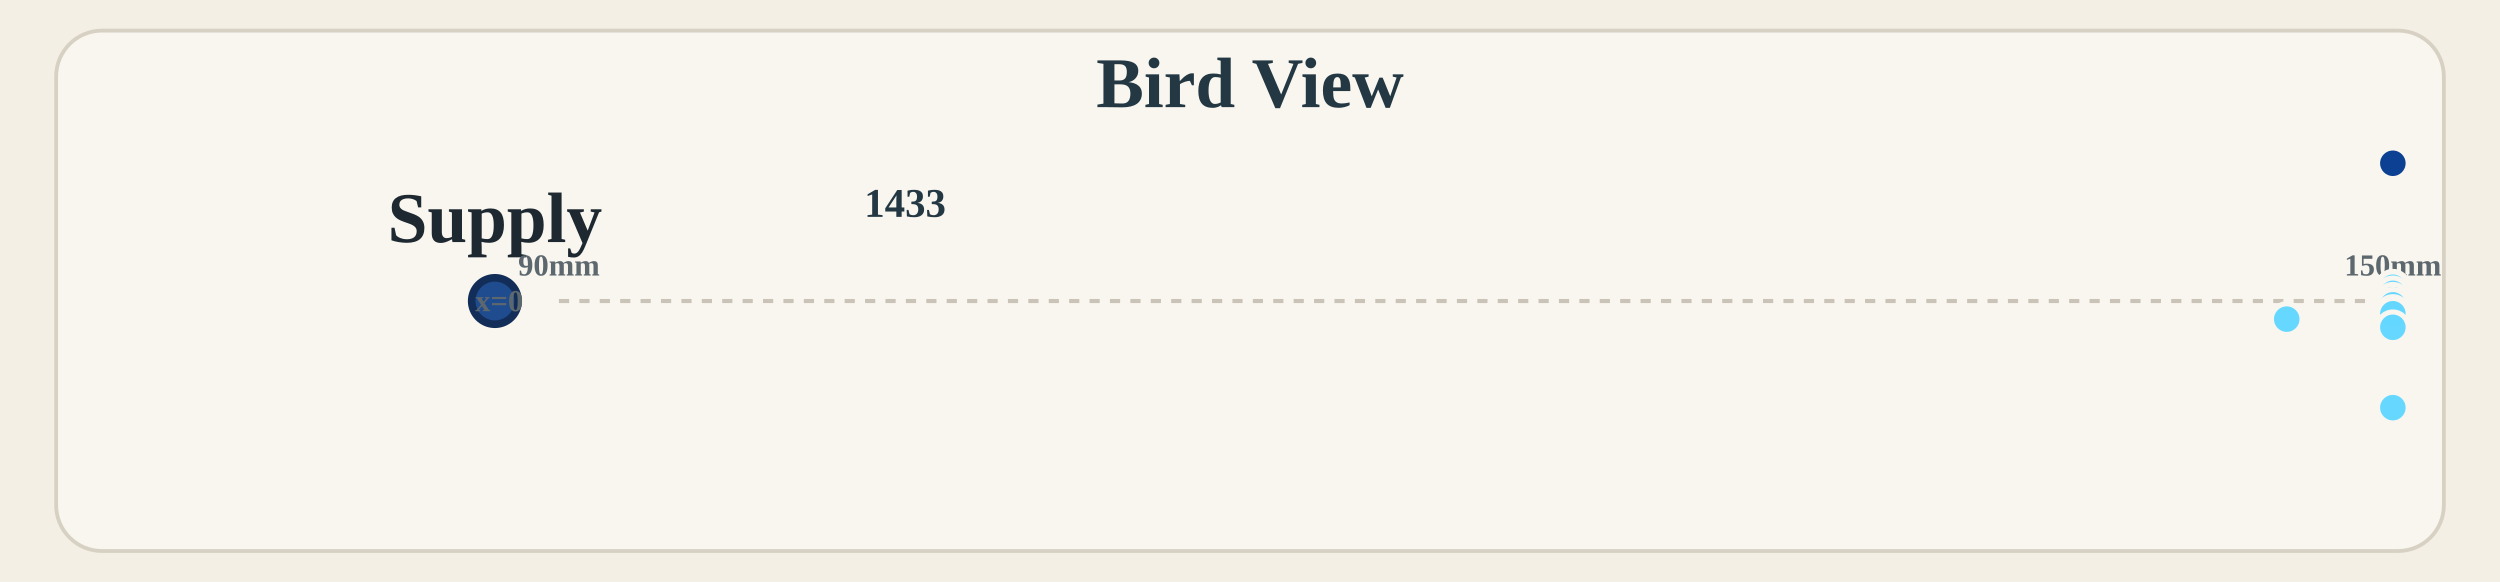
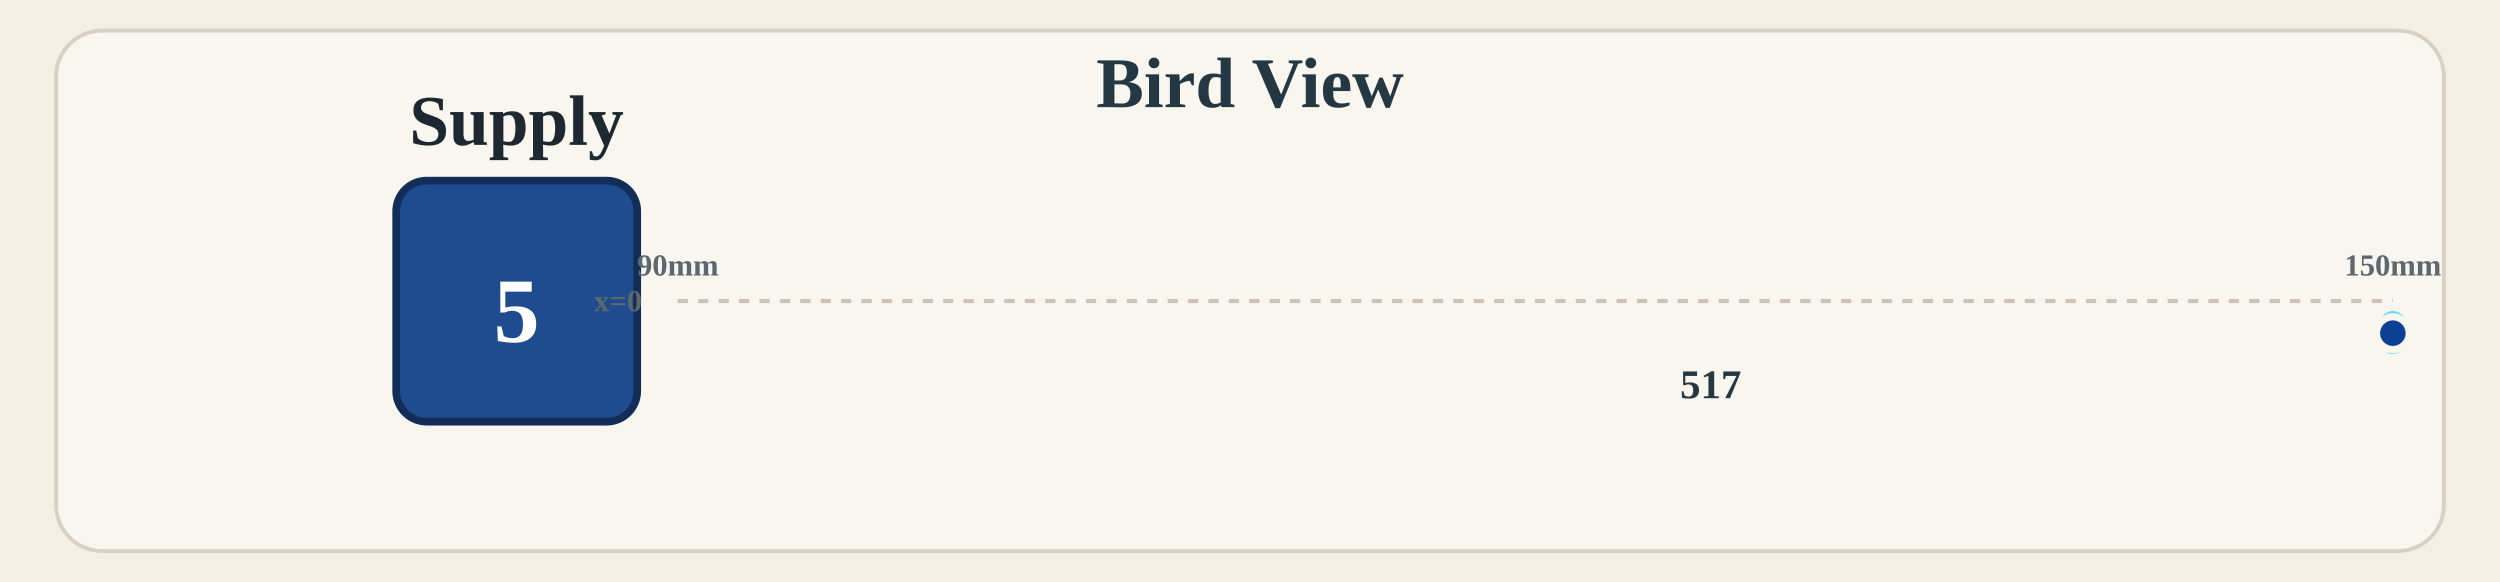
<svg xmlns="http://www.w3.org/2000/svg" width="980" height="228" viewBox="0 0 980 228">
  <rect width="100%" height="100%" fill="#f4efe4" />
  <rect x="22" y="12" width="936" height="204" rx="18" fill="#f9f6ef" stroke="#d7d1c4" stroke-width="1.5" />
  <text x="490.0" y="42.0" text-anchor="middle" font-size="28" font-weight="900" fill="#233843">Bird View</text>
-   <rect x="184.9" y="108.9" width="18.2" height="18.2" fill="#1f4b8f" stroke="#122d57" stroke-width="3" rx="12.0" />
-   <text x="194.0" y="94.9" text-anchor="middle" font-size="28" font-weight="600" fill="#1d2830">Supply</text>
-   <line x1="219.1" y1="118.0" x2="938.0" y2="118.0" stroke="#b7aea0" stroke-width="1.6" stroke-dasharray="4 4" opacity="0.7" />
-   <text x="219.1" y="108.0" text-anchor="middle" font-size="12" font-weight="600" fill="#5d676e">90mm</text>
+   <rect x="155.3" y="70.8" width="94.5" height="94.5" fill="#1f4b8f" stroke="#122d57" stroke-width="3" rx="12.0" />
+   <text x="202.5" y="56.8" text-anchor="middle" font-size="28" font-weight="600" fill="#1d2830">Supply</text>
+   <text x="202.5" y="134.0" text-anchor="middle" font-size="36.0" font-weight="700" fill="#ffffff">5</text>
+   <line x1="265.7" y1="118.0" x2="938.0" y2="118.0" stroke="#b7aea0" stroke-width="1.6" stroke-dasharray="4 4" opacity="0.7" />
+   <text x="265.7" y="108.0" text-anchor="middle" font-size="12" font-weight="600" fill="#5d676e">90mm</text>
  <text x="938.0" y="108.0" text-anchor="middle" font-size="12" font-weight="600" fill="#5d676e">150mm</text>
-   <text x="205.1" y="122.0" text-anchor="end" font-size="12" font-weight="700" fill="#5d676e">x=0</text>
-   <circle class="step-history-dot" data-trend="unknown" cx="938.0" cy="112.4" r="6.0" fill="#63d7ff" fill-opacity="0.98" stroke="#f9f6ef" stroke-width="2" />
-   <circle class="step-history-dot" data-trend="closer" cx="938.0" cy="112.8" r="6.0" fill="#63d7ff" fill-opacity="0.98" stroke="#f9f6ef" stroke-width="2" />
-   <circle class="step-history-dot" data-trend="further" cx="938.0" cy="112.7" r="6.0" fill="#63d7ff" fill-opacity="0.98" stroke="#f9f6ef" stroke-width="2" />
-   <circle class="step-history-dot" data-trend="neutral" cx="938.0" cy="112.6" r="6.0" fill="#63d7ff" fill-opacity="0.98" stroke="#f9f6ef" stroke-width="2" />
-   <circle class="step-history-dot" data-trend="further" cx="938.0" cy="115.0" r="6.0" fill="#63d7ff" fill-opacity="0.98" stroke="#f9f6ef" stroke-width="2" />
-   <circle class="step-history-dot" data-trend="closer" cx="938.0" cy="117.5" r="6.0" fill="#63d7ff" fill-opacity="0.98" stroke="#f9f6ef" stroke-width="2" />
-   <circle class="step-history-dot" data-trend="further" cx="938.0" cy="64.0" r="6.0" fill="#63d7ff" fill-opacity="0.98" stroke="#f9f6ef" stroke-width="2" />
-   <circle class="step-history-dot" data-trend="closer" cx="938.0" cy="64.0" r="6.0" fill="#63d7ff" fill-opacity="0.98" stroke="#f9f6ef" stroke-width="2" />
-   <circle class="step-history-dot" data-trend="closer" cx="938.0" cy="64.0" r="6.0" fill="#63d7ff" fill-opacity="0.98" stroke="#f9f6ef" stroke-width="2" />
-   <circle class="step-history-dot" data-trend="closer" cx="896.4" cy="125.1" r="6.0" fill="#63d7ff" fill-opacity="0.98" stroke="#f9f6ef" stroke-width="2" />
-   <circle class="step-history-dot" data-trend="further" cx="938.0" cy="119.5" r="6.0" fill="#63d7ff" fill-opacity="0.98" stroke="#f9f6ef" stroke-width="2" />
-   <circle class="step-history-dot" data-trend="further" cx="938.0" cy="122.3" r="6.0" fill="#63d7ff" fill-opacity="0.98" stroke="#f9f6ef" stroke-width="2" />
-   <circle class="step-history-dot" data-trend="closer" cx="938.0" cy="123.0" r="6.0" fill="#63d7ff" fill-opacity="0.98" stroke="#f9f6ef" stroke-width="2" />
-   <circle class="step-history-dot" data-trend="further" cx="938.0" cy="159.8" r="6.0" fill="#63d7ff" fill-opacity="0.98" stroke="#f9f6ef" stroke-width="2" />
+   <text x="251.7" y="122.0" text-anchor="end" font-size="12" font-weight="700" fill="#5d676e">x=0</text>
+   <circle class="step-history-dot" data-trend="unknown" cx="938.0" cy="132.8" r="6.0" fill="#63d7ff" fill-opacity="0.98" stroke="#f9f6ef" stroke-width="2" />
+   <circle class="step-history-dot" data-trend="further" cx="938.0" cy="133.8" r="6.0" fill="#63d7ff" fill-opacity="0.98" stroke="#f9f6ef" stroke-width="2" />
+   <circle class="step-history-dot" data-trend="closer" cx="938.0" cy="129.7" r="6.0" fill="#63d7ff" fill-opacity="0.98" stroke="#f9f6ef" stroke-width="2" />
+   <circle class="step-history-dot" data-trend="closer" cx="938.0" cy="128.4" r="6.0" fill="#63d7ff" fill-opacity="0.98" stroke="#f9f6ef" stroke-width="2" />
+   <circle class="step-history-dot" data-trend="further" cx="938.0" cy="131.1" r="6.0" fill="#63d7ff" fill-opacity="0.98" stroke="#f9f6ef" stroke-width="2" />
+   <circle class="step-history-dot" data-trend="closer" cx="938.0" cy="130.4" r="6.0" fill="#63d7ff" fill-opacity="0.98" stroke="#f9f6ef" stroke-width="2" />
+   <circle class="step-history-dot" data-trend="further" cx="938.0" cy="131.0" r="6.0" fill="#63d7ff" fill-opacity="0.98" stroke="#f9f6ef" stroke-width="2" />
+   <circle class="step-history-dot" data-trend="closer" cx="938.0" cy="129.6" r="6.0" fill="#63d7ff" fill-opacity="0.98" stroke="#f9f6ef" stroke-width="2" />
  <circle class="step-history-dot" data-trend="closer" cx="938.0" cy="128.3" r="6.0" fill="#63d7ff" fill-opacity="0.98" stroke="#f9f6ef" stroke-width="2" />
-   <circle class="step-history-dot" data-trend="further" cx="938.0" cy="64.0" r="6.0" fill="#63d7ff" fill-opacity="0.98" stroke="#f9f6ef" stroke-width="2" />
-   <circle class="step-history-dot" data-trend="closer" cx="938.0" cy="64.0" r="6.0" fill="#63d7ff" fill-opacity="0.98" stroke="#f9f6ef" stroke-width="2" />
-   <circle class="step-history-dot" data-trend="closer" cx="938.0" cy="64.0" r="6.0" fill="#0b3d91" fill-opacity="0.98" stroke="#f9f6ef" stroke-width="2" />
-   <text x="354.8" y="85.0" text-anchor="middle" font-size="16" font-weight="600" fill="#233843" stroke="#f9f6ef" stroke-width="2" paint-order="stroke">1433</text>
+   <circle class="step-history-dot" data-trend="further" cx="938.0" cy="128.9" r="6.0" fill="#63d7ff" fill-opacity="0.98" stroke="#f9f6ef" stroke-width="2" />
+   <circle class="step-history-dot" data-trend="closer" cx="938.0" cy="126.3" r="6.0" fill="#63d7ff" fill-opacity="0.98" stroke="#f9f6ef" stroke-width="2" />
+   <circle class="step-history-dot" data-trend="closer" cx="938.0" cy="125.4" r="6.0" fill="#63d7ff" fill-opacity="0.98" stroke="#f9f6ef" stroke-width="2" />
+   <circle class="step-history-dot" data-trend="further" cx="938.0" cy="128.5" r="6.0" fill="#63d7ff" fill-opacity="0.98" stroke="#f9f6ef" stroke-width="2" />
+   <circle class="step-history-dot" data-trend="closer" cx="938.0" cy="126.9" r="6.0" fill="#63d7ff" fill-opacity="0.98" stroke="#f9f6ef" stroke-width="2" />
+   <circle class="step-history-dot" data-trend="further" cx="938.0" cy="131.1" r="6.0" fill="#63d7ff" fill-opacity="0.98" stroke="#f9f6ef" stroke-width="2" />
+   <circle class="step-history-dot" data-trend="closer" cx="938.0" cy="129.8" r="6.0" fill="#63d7ff" fill-opacity="0.98" stroke="#f9f6ef" stroke-width="2" />
+   <circle class="step-history-dot" data-trend="further" cx="938.0" cy="131.5" r="6.0" fill="#63d7ff" fill-opacity="0.98" stroke="#f9f6ef" stroke-width="2" />
+   <circle class="step-history-dot" data-trend="closer" cx="938.0" cy="130.6" r="6.0" fill="#0b3d91" fill-opacity="0.98" stroke="#f9f6ef" stroke-width="2" />
+   <text x="670.6" y="156.1" text-anchor="middle" font-size="16" font-weight="600" fill="#233843" stroke="#f9f6ef" stroke-width="2" paint-order="stroke">517</text>
</svg>
